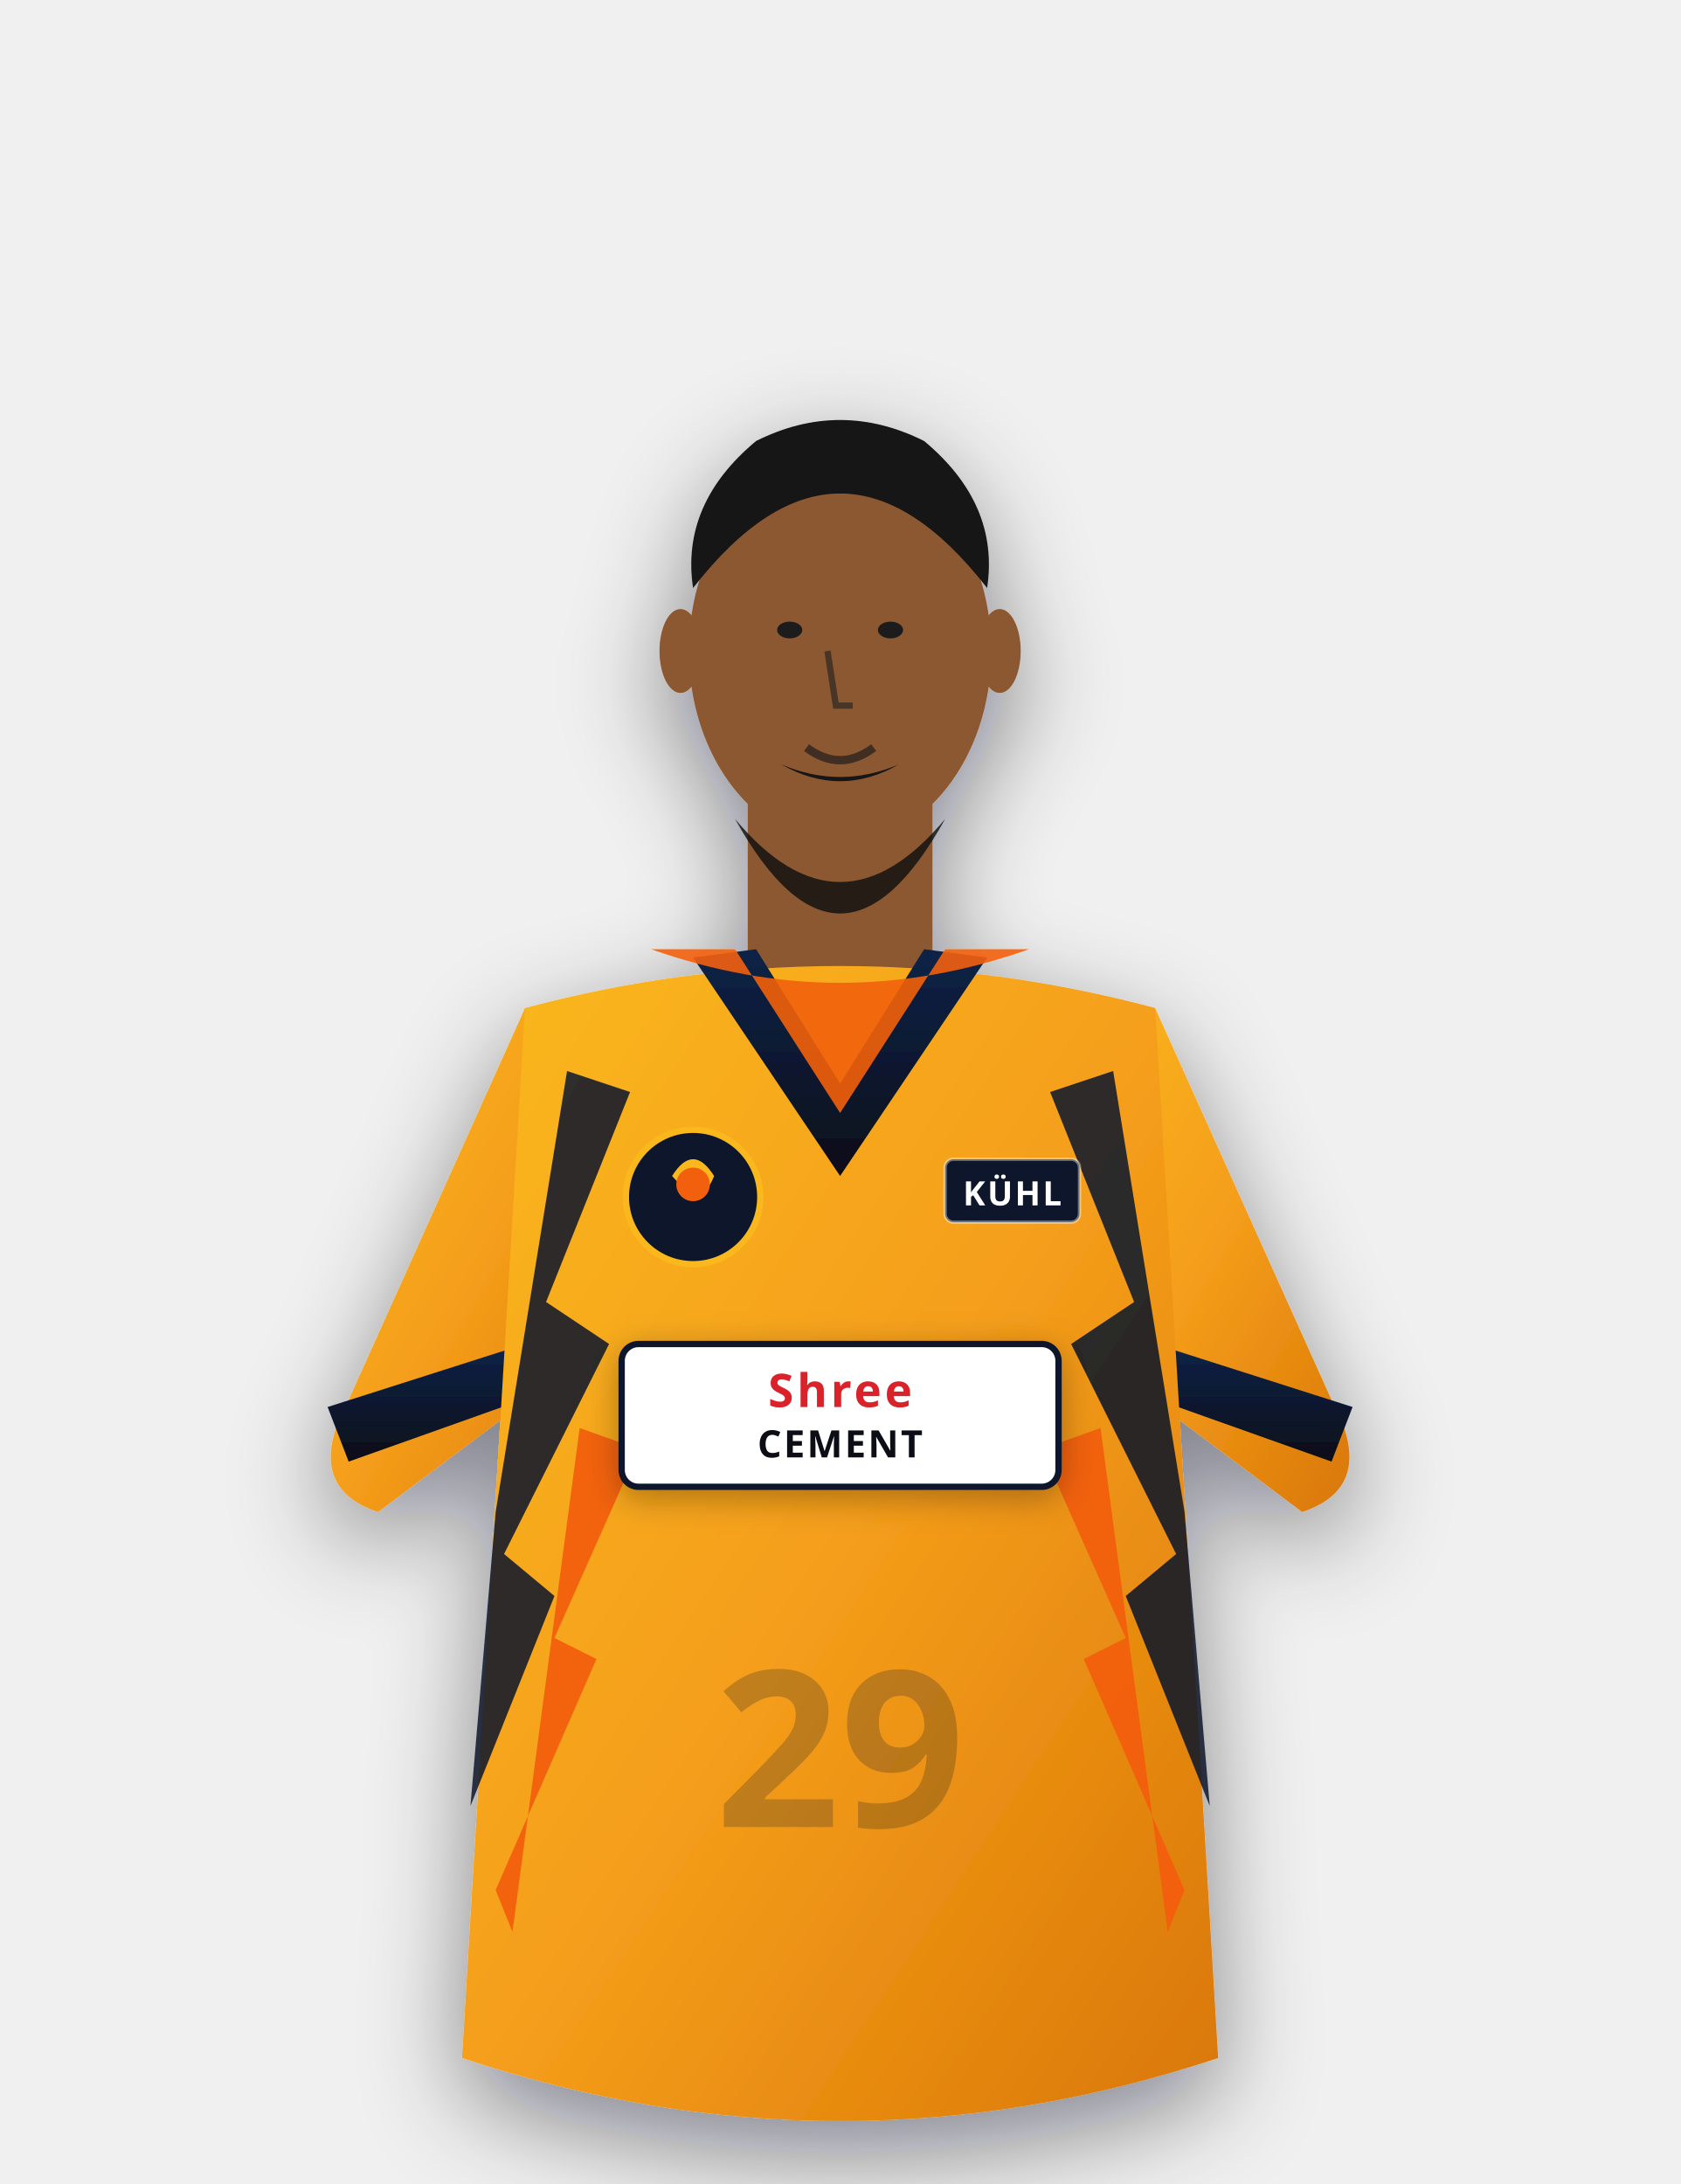
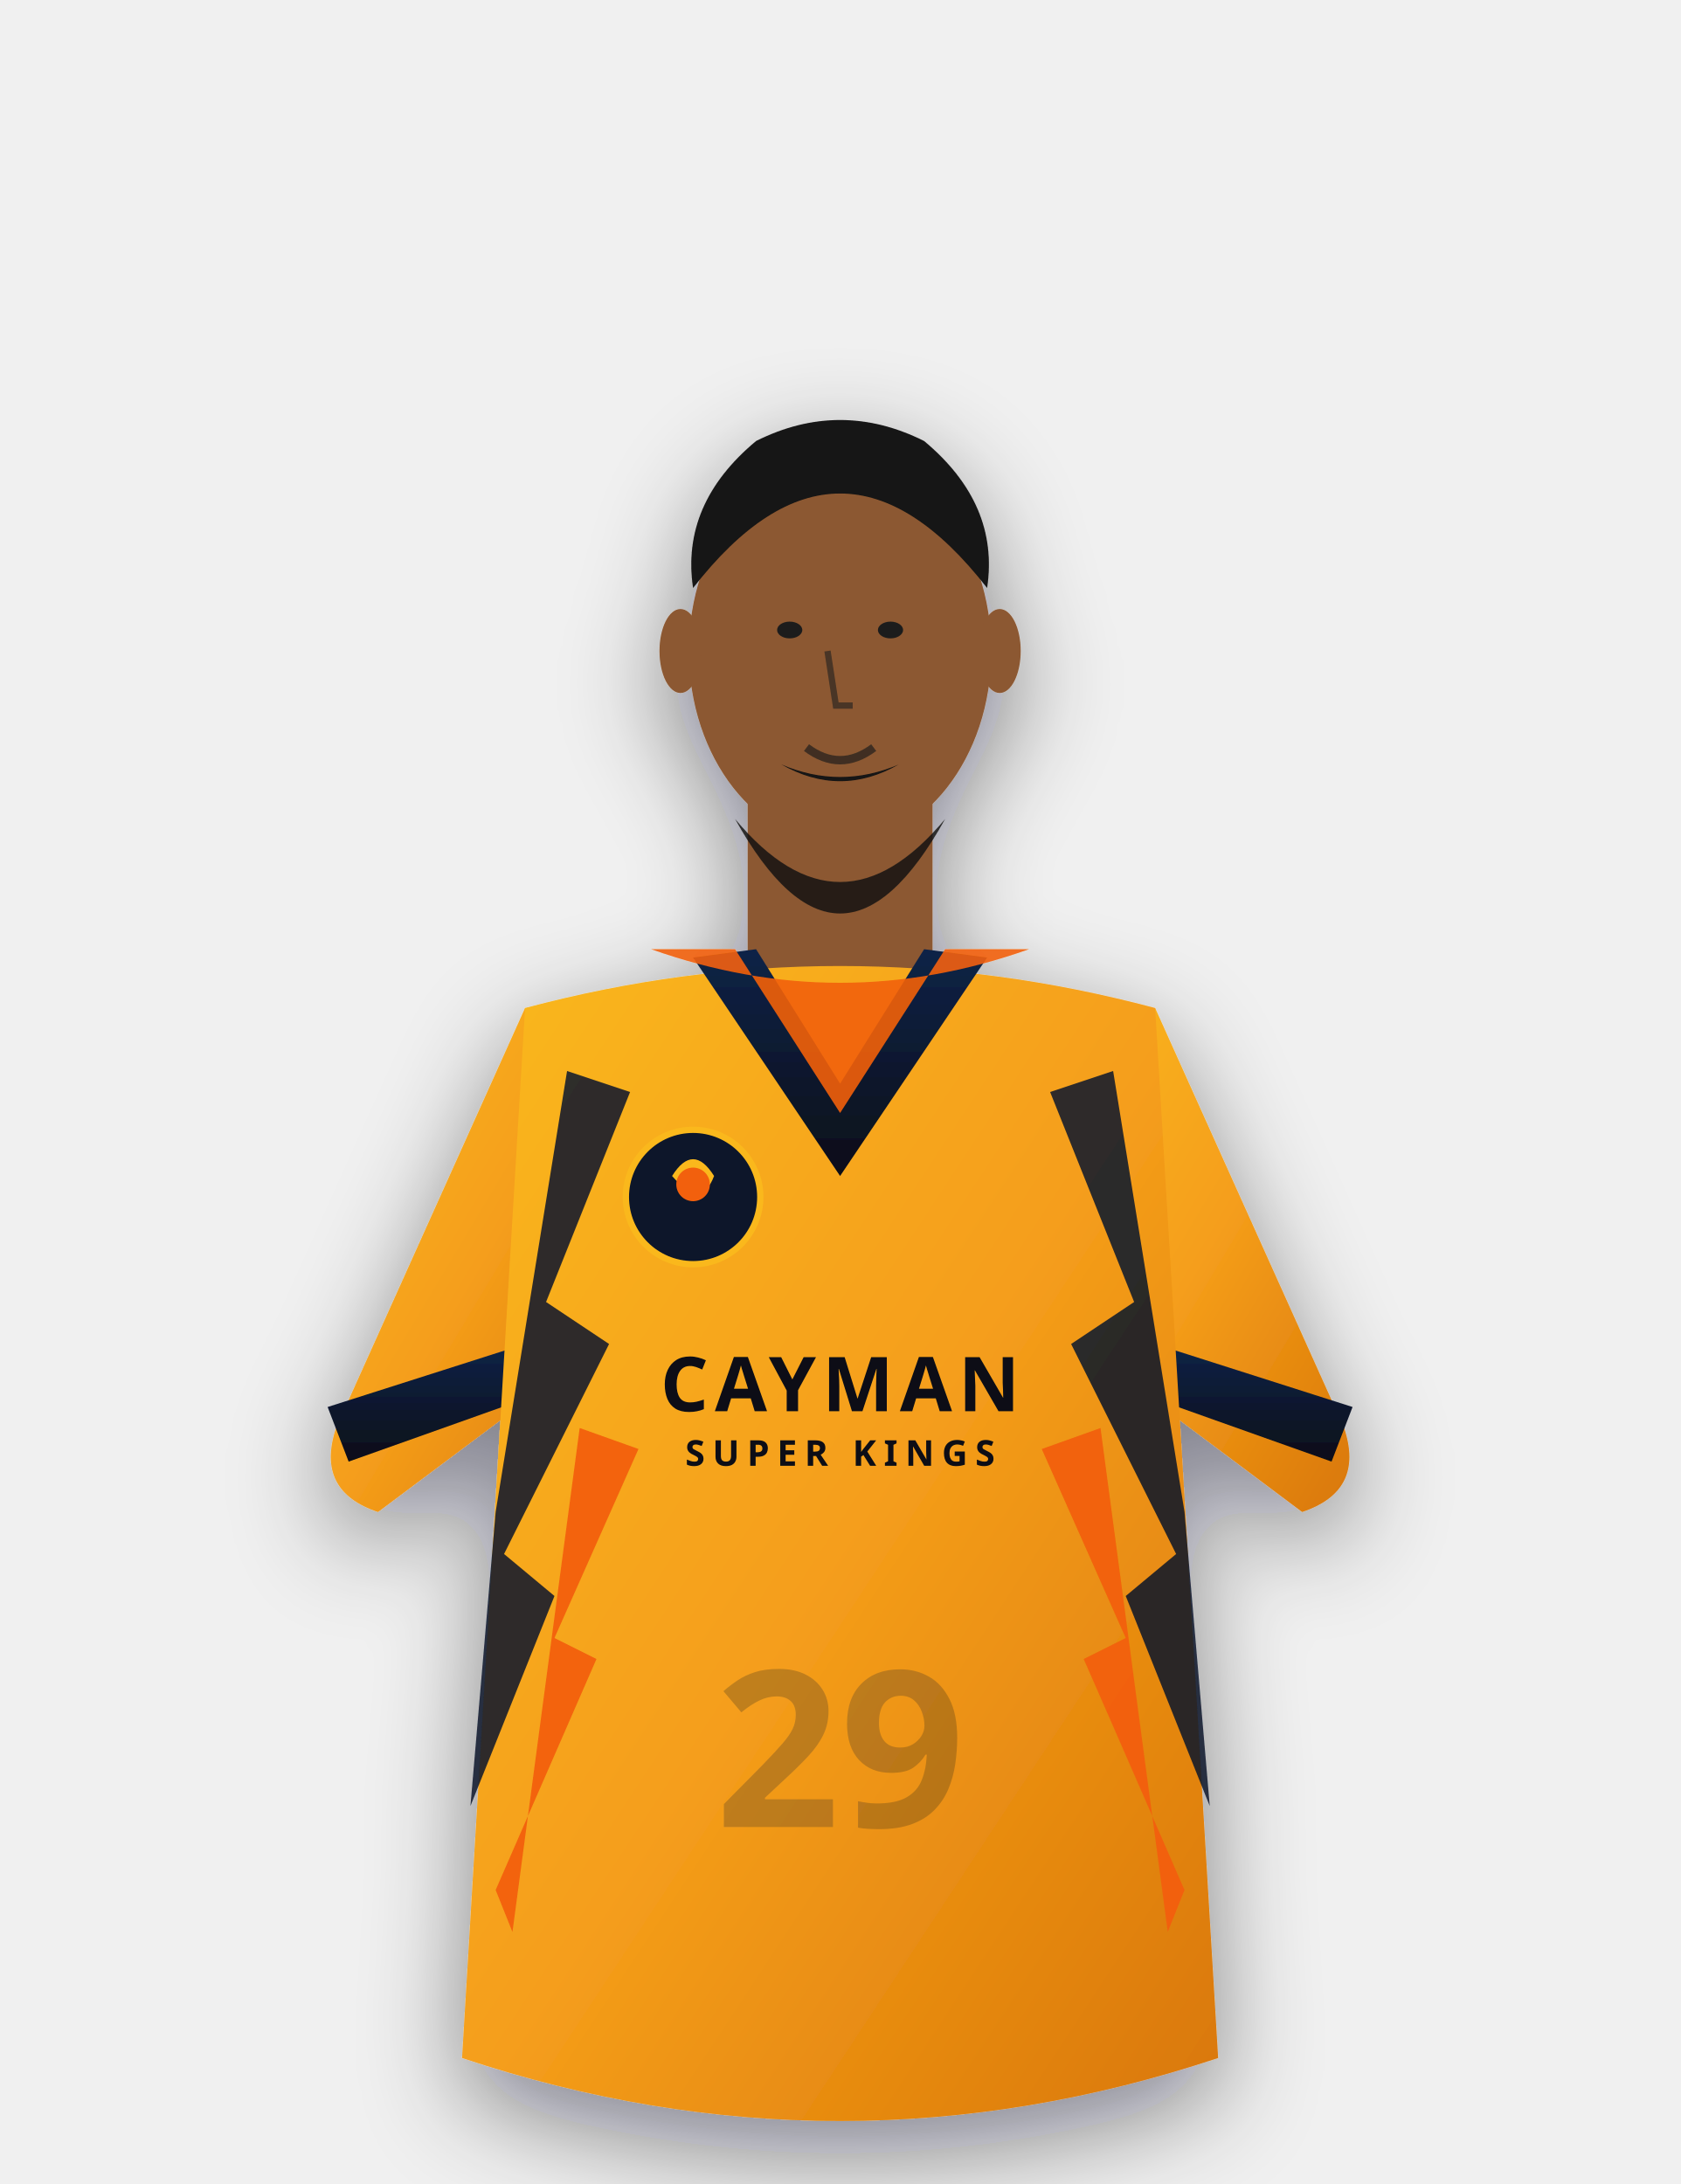
<svg xmlns="http://www.w3.org/2000/svg" viewBox="0 0 400 520" width="100%" height="100%">
  <defs>
    <linearGradient id="jerseyGrad" x1="0%" y1="0%" x2="100%" y2="100%">
      <stop offset="0%" stop-color="#FAB81E" />
      <stop offset="50%" stop-color="#F59E1B" />
      <stop offset="100%" stop-color="#D97706" />
    </linearGradient>
    <linearGradient id="navyGrad" x1="0%" y1="0%" x2="0%" y2="100%">
      <stop offset="0%" stop-color="#112347" />
      <stop offset="100%" stop-color="#080E18" />
    </linearGradient>
    <filter id="glow" x="-20%" y="-20%" width="140%" height="140%">
      <feDropShadow dx="0" dy="8" stdDeviation="12" flood-color="#080E18" flood-opacity="0.45" />
    </filter>
  </defs>
  <g filter="url(#glow)">
    <path d="M178 185 L178 230 Q200 245 222 230 L222 185 Z" fill="#8C5831" />
    <ellipse cx="200" cy="155" rx="36" ry="46" fill="#8C5831" />
    <ellipse cx="162" cy="155" rx="5" ry="10" fill="#8C5831" />
    <ellipse cx="238" cy="155" rx="5" ry="10" fill="#8C5831" />
    <path d="M165 140 Q200 95 235 140 Q238 120 220 105 Q200 95 180 105 Q162 120 165 140 Z" fill="#141414" />
    <ellipse cx="188" cy="150" rx="3" ry="2" fill="#1E1E1E" />
    <ellipse cx="212" cy="150" rx="3" ry="2" fill="#1E1E1E" />
    <path d="M197 155 L199 168 L203 168" stroke="#1E1E1E" stroke-width="1.5" fill="none" opacity="0.6" />
    <path d="M192 178 Q200 184 208 178" stroke="#1E1E1E" stroke-width="2" fill="none" opacity="0.7" />
    <path d="M175 195 Q200 240 225 195 Q200 225 175 195 Z" fill="#141414" opacity="0.85" />
    <path d="M186 182 Q200 188 214 182 Q200 190 186 182 Z" fill="#141414" />
    <path d="M125 240 L80 340 Q75 355 90 360 L130 330 L150 250 Z" fill="url(#jerseyGrad)" />
    <path d="M275 240 L320 340 Q325 355 310 360 L270 330 L250 250 Z" fill="url(#jerseyGrad)" />
    <path d="M78 335 L125 320 L128 332 L83 348 Z" fill="url(#navyGrad)" />
    <path d="M322 335 L275 320 L272 332 L317 348 Z" fill="url(#navyGrad)" />
    <path d="M125 240 Q200 220 275 240 L290 490 Q200 520 110 490 Z" fill="url(#jerseyGrad)" />
    <path d="M165 228 L200 280 L235 228 L220 226 L200 258 L180 226 Z" fill="url(#navyGrad)" />
    <path d="M155 226 L175 226 L200 265 L225 226 L245 226 Q200 242 155 226 Z" fill="#F2600C" opacity="0.9" />
    <path d="M112 430 L132 380 L120 370 L145 320 L130 310 L150 260 L135 255 L118 360 Z" fill="#09152B" opacity="0.85" />
    <path d="M288 430 L268 380 L280 370 L255 320 L270 310 L250 260 L265 255 L282 360 Z" fill="#09152B" opacity="0.85" />
    <path d="M118 450 L142 395 L132 390 L152 345 L138 340 L122 460 Z" fill="#F2600C" opacity="0.95" />
    <path d="M282 450 L258 395 L268 390 L248 345 L262 340 L278 460 Z" fill="#F2600C" opacity="0.95" />
    <circle cx="165" cy="285" r="16" fill="#09152B" stroke="#FAB81E" stroke-width="1.5" />
    <path d="M160 280 Q165 272 170 280 Q167 288 160 280 Z" fill="#FAB81E" />
    <circle cx="165" cy="282" r="4" fill="#F2600C" />
-     <rect x="225" y="276" width="32" height="15" rx="2" fill="#09152B" stroke="rgba(255,255,255,0.4)" stroke-width="0.8" />
-     <text x="241" y="287" font-family="'Montserrat', sans-serif" font-size="8" font-weight="900" fill="#FFFFFF" text-anchor="middle" letter-spacing="0.5">KÜHL</text>
-     <rect x="148" y="320" width="104" height="34" rx="4" fill="#FFFFFF" stroke="#09152B" stroke-width="1.5" filter="drop-shadow(0 2px 4px rgba(0,0,0,0.3))" />
-     <text x="200" y="335" font-family="'Montserrat', sans-serif" font-size="11" font-weight="900" fill="#D9222A" text-anchor="middle" letter-spacing="0.8">Shree</text>
-     <text x="200" y="347" font-family="'Montserrat', sans-serif" font-size="9" font-weight="900" fill="#080E18" text-anchor="middle" letter-spacing="0.5">CEMENT</text>
+     <text x="200" y="336" font-family="'Barlow Condensed', 'Montserrat', Impact, sans-serif" font-size="18" font-weight="900" fill="#080E18" text-anchor="middle" letter-spacing="1.5">CAYMAN</text>
+     <text x="200" y="349" font-family="'Montserrat', sans-serif" font-size="8.5" font-weight="900" fill="#080E18" text-anchor="middle" letter-spacing="1.8">SUPER KINGS</text>
    <text x="200" y="435" font-family="'Bebas Neue', 'Montserrat', Impact, sans-serif" font-size="52" font-weight="900" fill="rgba(9, 21, 43, 0.22)" text-anchor="middle">29</text>
  </g>
</svg>
